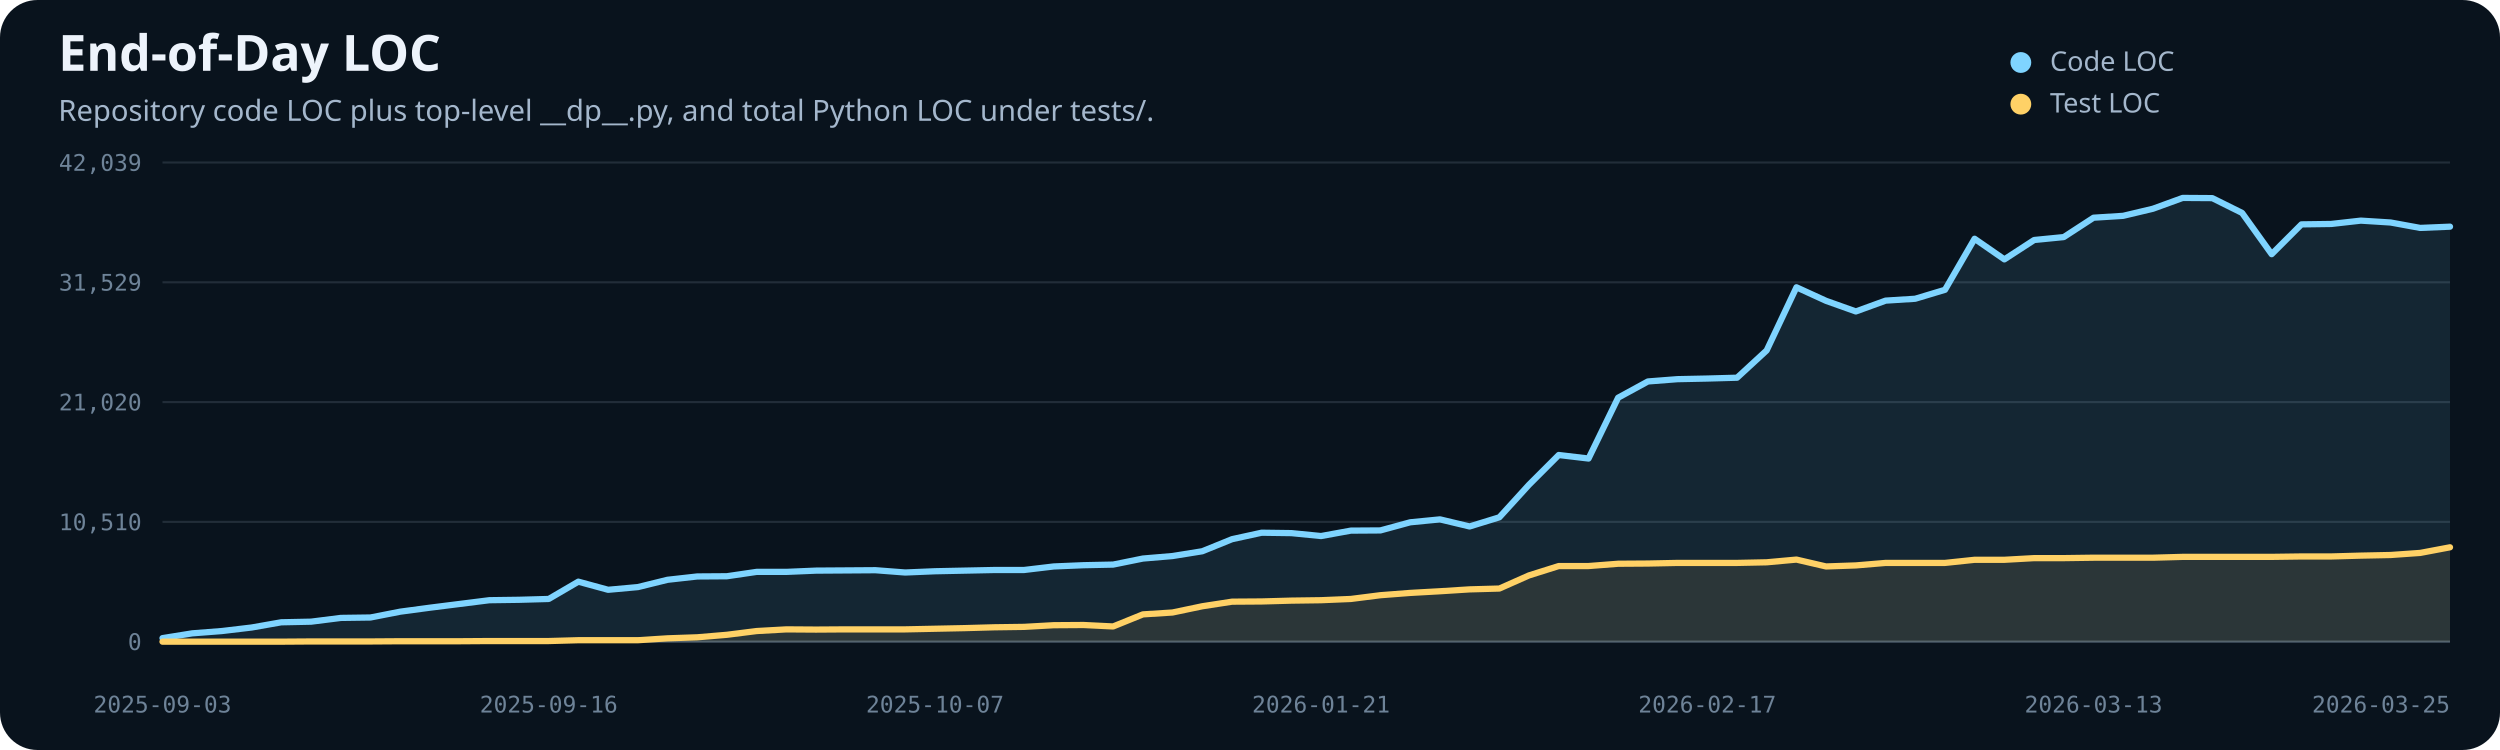
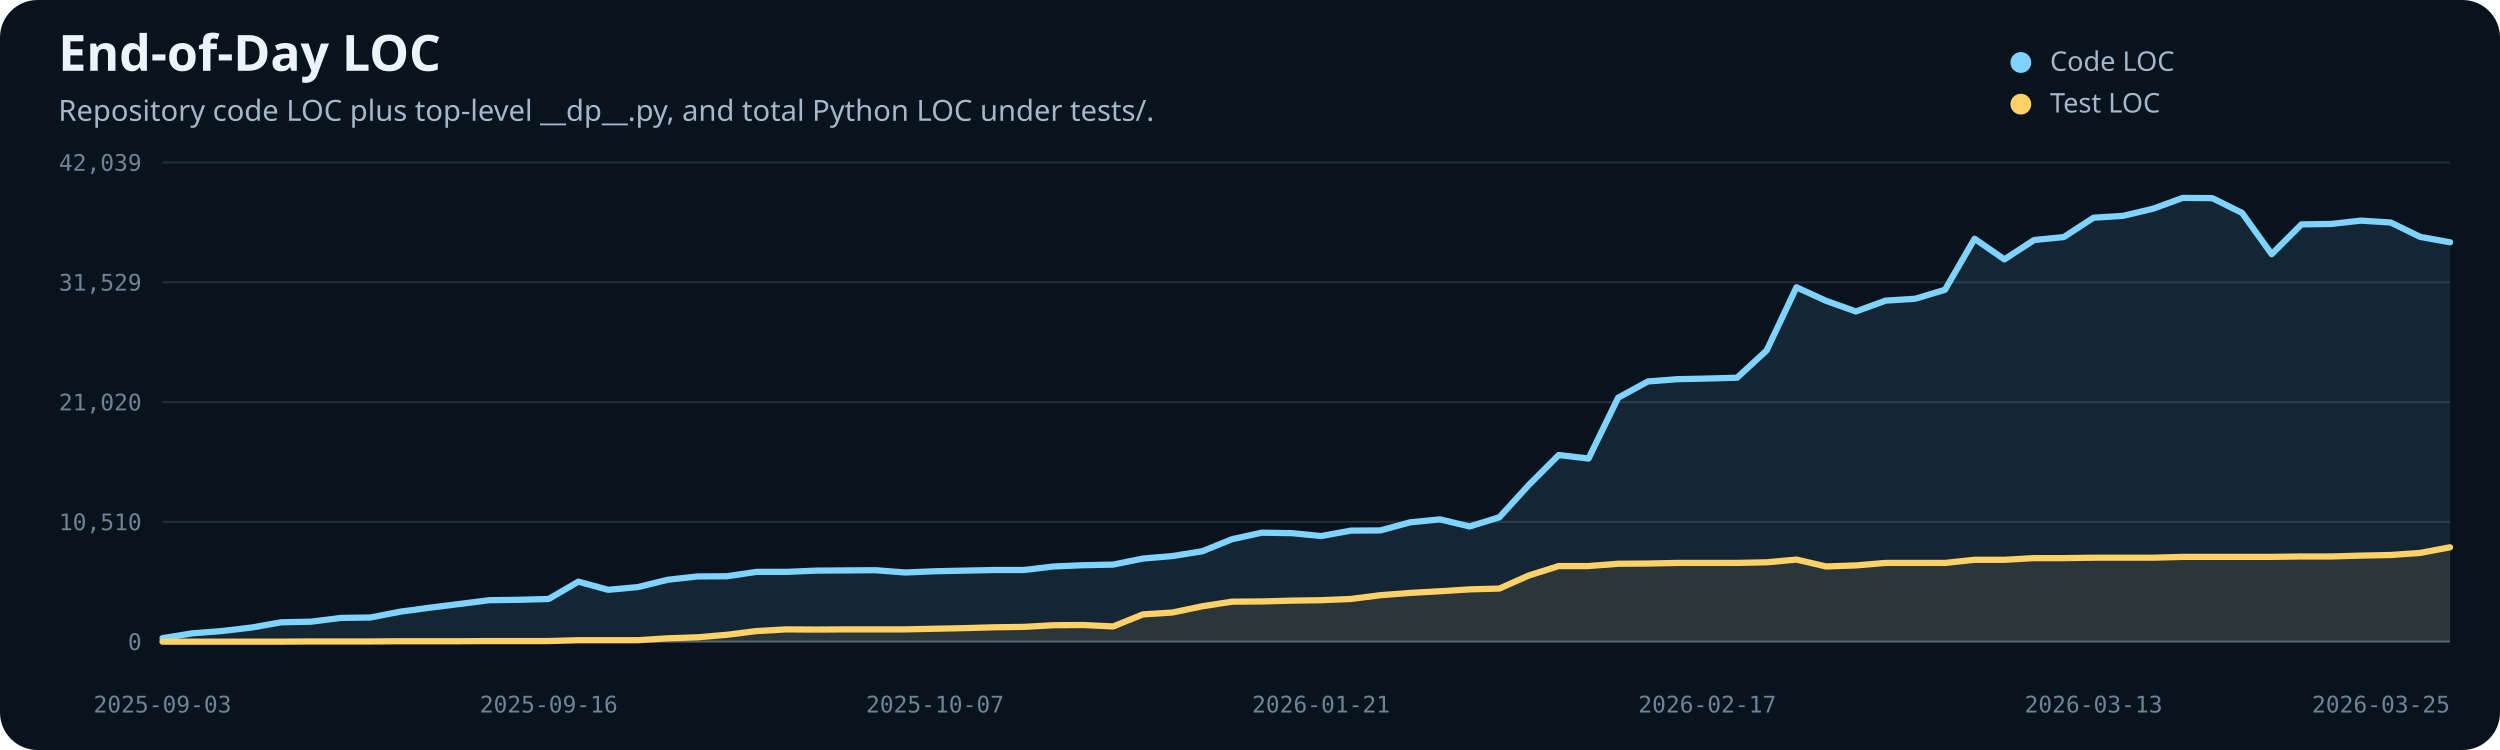
<svg xmlns="http://www.w3.org/2000/svg" width="1200" height="360" viewBox="0 0 1200 360">
  <style>
.frame { fill: #09131d; }
.title { fill: #edf3fb; font: 800 24px Manrope, 'Segoe UI', sans-serif; }
.subtitle { fill: #a4b7cc; font: 14px Manrope, 'Segoe UI', sans-serif; }
.legend { fill: #a4b7cc; font: 13px Manrope, 'Segoe UI', sans-serif; }
.grid-line { stroke: rgba(186, 208, 233, 0.14); stroke-width: 1; }
.domain { stroke: rgba(186, 208, 233, 0.24); stroke-width: 1; }
.axis-label { fill: #6e8398; font: 11px 'IBM Plex Mono', monospace; }
.empty { fill: #a4b7cc; font: 15px Manrope, 'Segoe UI', sans-serif; }
</style>
  <rect class="frame" x="0" y="0" width="1200" height="360" rx="18" />
  <text class="title" x="28" y="34">End-of-Day LOC</text>
  <text class="subtitle" x="28" y="58">Repository code LOC plus top-level __dp__.py, and total Python LOC under tests/.</text>
  <circle cx="970" cy="30" r="5" fill="#7fd4ff" />
  <text class="legend" x="984" y="34">Code LOC</text>
  <circle cx="970" cy="50" r="5" fill="#ffd166" />
  <text class="legend" x="984" y="54">Test LOC</text>
  <line class="grid-line" x1="78" x2="1176" y1="308.0" y2="308.0" />
  <text class="axis-label" x="68" y="312.0" text-anchor="end">0</text>
  <line class="grid-line" x1="78" x2="1176" y1="250.5" y2="250.5" />
  <text class="axis-label" x="68" y="254.5" text-anchor="end">10,510</text>
  <line class="grid-line" x1="78" x2="1176" y1="193.0" y2="193.0" />
  <text class="axis-label" x="68" y="197.0" text-anchor="end">21,020</text>
  <line class="grid-line" x1="78" x2="1176" y1="135.5" y2="135.5" />
  <text class="axis-label" x="68" y="139.5" text-anchor="end">31,529</text>
  <line class="grid-line" x1="78" x2="1176" y1="78.0" y2="78.0" />
  <text class="axis-label" x="68" y="82.0" text-anchor="end">42,039</text>
  <line class="domain" x1="78" x2="1176" y1="308" y2="308" />
  <text class="axis-label" x="78.0" y="342" text-anchor="middle">2025-09-03</text>
  <text class="axis-label" x="263.4" y="342" text-anchor="middle">2025-09-16</text>
  <text class="axis-label" x="448.8" y="342" text-anchor="middle">2025-10-07</text>
  <text class="axis-label" x="634.1" y="342" text-anchor="middle">2026-01-21</text>
  <text class="axis-label" x="819.5" y="342" text-anchor="middle">2026-02-17</text>
  <text class="axis-label" x="1004.9" y="342" text-anchor="middle">2026-03-13</text>
  <text class="axis-label" x="1176.0" y="342" text-anchor="end">2026-03-25</text>
-   <polygon points="78.0,308 78.0,306.3 92.3,304.0 106.5,302.9 120.8,301.2 135.0,298.7 149.3,298.4 163.6,296.6 177.8,296.4 192.1,293.6 206.3,291.7 220.6,289.9 234.9,288.1 249.1,287.9 263.4,287.5 277.6,279.2 291.9,283.1 306.2,281.8 320.4,278.3 334.7,276.7 348.9,276.6 363.2,274.5 377.5,274.5 391.7,273.9 406.0,273.8 420.2,273.7 434.5,274.8 448.8,274.2 463.0,273.9 477.3,273.6 491.5,273.6 505.8,271.9 520.1,271.3 534.3,271.0 548.6,268.1 562.8,266.9 577.1,264.6 591.4,258.8 605.6,255.7 619.9,255.9 634.1,257.3 648.4,254.7 662.6,254.6 676.9,250.7 691.2,249.3 705.4,252.7 719.7,248.3 733.9,232.7 748.2,218.4 762.5,220.1 776.7,190.9 791.0,183.1 805.2,182.0 819.5,181.7 833.8,181.3 848.0,168.2 862.3,137.9 876.5,144.4 890.8,149.5 905.1,144.3 919.3,143.4 933.6,139.1 947.8,114.6 962.1,124.5 976.4,115.2 990.6,113.8 1004.9,104.5 1019.1,103.6 1033.4,100.2 1047.7,95.0 1061.9,95.1 1076.2,102.2 1090.4,122.0 1104.7,107.7 1119.0,107.5 1133.2,105.9 1147.5,106.8 1161.7,109.4 1176.0,108.8 1176.0,308" fill="#7fd4ff" opacity="0.1" />
-   <polyline points="78.0,306.3 92.3,304.0 106.5,302.9 120.8,301.2 135.0,298.7 149.3,298.4 163.6,296.6 177.8,296.4 192.1,293.6 206.3,291.7 220.6,289.9 234.9,288.1 249.1,287.9 263.4,287.5 277.6,279.2 291.9,283.1 306.2,281.8 320.4,278.3 334.7,276.7 348.9,276.6 363.2,274.5 377.5,274.5 391.7,273.9 406.0,273.8 420.2,273.7 434.5,274.8 448.8,274.2 463.0,273.9 477.3,273.6 491.5,273.6 505.8,271.9 520.1,271.3 534.3,271.0 548.6,268.1 562.8,266.9 577.1,264.6 591.4,258.8 605.6,255.7 619.9,255.9 634.1,257.3 648.4,254.7 662.6,254.6 676.9,250.7 691.2,249.3 705.4,252.7 719.7,248.3 733.9,232.7 748.2,218.4 762.5,220.1 776.7,190.9 791.0,183.1 805.2,182.0 819.5,181.7 833.8,181.3 848.0,168.2 862.3,137.9 876.5,144.4 890.8,149.5 905.1,144.3 919.3,143.4 933.6,139.1 947.8,114.6 962.1,124.5 976.4,115.2 990.6,113.8 1004.9,104.5 1019.1,103.6 1033.4,100.2 1047.7,95.0 1061.9,95.1 1076.2,102.2 1090.4,122.0 1104.7,107.7 1119.0,107.5 1133.2,105.9 1147.5,106.8 1161.7,109.4 1176.0,108.8" fill="none" stroke="#7fd4ff" stroke-width="3" stroke-linecap="round" stroke-linejoin="round" />
+   <polygon points="78.0,308 78.0,306.3 92.3,304.0 106.5,302.9 120.8,301.2 135.0,298.7 149.3,298.4 163.6,296.6 177.8,296.4 192.1,293.6 206.3,291.7 220.6,289.9 234.9,288.1 249.1,287.9 263.4,287.5 277.6,279.2 291.9,283.1 306.2,281.8 320.4,278.3 334.7,276.7 348.9,276.6 363.2,274.5 377.5,274.5 391.7,273.9 406.0,273.8 420.2,273.7 434.5,274.8 448.8,274.2 463.0,273.9 477.3,273.6 491.5,273.6 505.8,271.9 520.1,271.3 534.3,271.0 548.6,268.1 562.8,266.9 577.1,264.6 591.4,258.8 605.6,255.7 619.9,255.9 634.1,257.3 648.4,254.7 662.6,254.6 676.9,250.7 691.2,249.3 705.4,252.7 719.7,248.3 733.9,232.7 748.2,218.4 762.5,220.1 776.7,190.9 791.0,183.1 805.2,182.0 819.5,181.7 833.8,181.3 848.0,168.2 862.3,137.9 876.5,144.4 890.8,149.5 905.1,144.3 919.3,143.4 933.6,139.1 947.8,114.6 962.1,124.5 976.4,115.2 990.6,113.8 1004.9,104.5 1019.1,103.6 1033.4,100.2 1047.7,95.0 1061.9,95.1 1076.2,102.2 1090.4,122.0 1104.7,107.7 1119.0,107.5 1133.2,105.9 1147.5,106.8 1161.7,113.7 1176.0,116.3 1176.0,308" fill="#7fd4ff" opacity="0.1" />
+   <polyline points="78.0,306.3 92.3,304.0 106.5,302.9 120.8,301.2 135.0,298.7 149.3,298.4 163.6,296.6 177.8,296.4 192.1,293.6 206.3,291.7 220.6,289.9 234.9,288.1 249.1,287.9 263.4,287.5 277.6,279.2 291.9,283.1 306.2,281.8 320.4,278.3 334.7,276.7 348.9,276.6 363.2,274.5 377.5,274.5 391.7,273.9 406.0,273.8 420.2,273.7 434.5,274.8 448.8,274.2 463.0,273.9 477.3,273.6 491.5,273.6 505.8,271.9 520.1,271.3 534.3,271.0 548.6,268.1 562.8,266.9 577.1,264.6 591.4,258.8 605.6,255.7 619.9,255.9 634.1,257.3 648.4,254.7 662.6,254.6 676.9,250.7 691.2,249.3 705.4,252.7 719.7,248.3 733.9,232.7 748.2,218.4 762.5,220.1 776.7,190.9 791.0,183.1 805.2,182.0 819.5,181.7 833.8,181.3 848.0,168.2 862.3,137.9 876.5,144.4 890.8,149.5 905.1,144.3 919.3,143.4 933.6,139.1 947.8,114.6 962.1,124.5 976.4,115.2 990.6,113.8 1004.9,104.5 1019.1,103.6 1033.4,100.2 1047.7,95.0 1061.9,95.1 1076.2,102.2 1090.4,122.0 1104.7,107.7 1119.0,107.5 1133.2,105.9 1147.5,106.8 1161.7,113.7 1176.0,116.3" fill="none" stroke="#7fd4ff" stroke-width="3" stroke-linecap="round" stroke-linejoin="round" />
  <polygon points="78.0,308 78.0,308.0 92.3,308.0 106.5,308.0 120.8,308.0 135.0,308.0 149.3,307.9 163.6,307.9 177.8,307.9 192.1,307.8 206.3,307.8 220.6,307.8 234.9,307.7 249.1,307.7 263.4,307.7 277.6,307.3 291.9,307.3 306.2,307.3 320.4,306.4 334.7,305.9 348.9,304.7 363.2,302.9 377.5,302.1 391.7,302.2 406.0,302.1 420.2,302.1 434.5,302.1 448.8,301.8 463.0,301.5 477.3,301.1 491.5,300.9 505.8,300.1 520.1,300.0 534.3,300.7 548.6,294.9 562.8,294.0 577.1,291.0 591.4,288.8 605.6,288.7 619.9,288.3 634.1,288.1 648.4,287.5 662.6,285.7 676.9,284.6 691.2,283.8 705.4,282.9 719.7,282.5 733.9,276.2 748.2,271.7 762.5,271.7 776.7,270.6 791.0,270.5 805.2,270.2 819.5,270.2 833.8,270.2 848.0,269.9 862.3,268.6 876.5,271.9 890.8,271.4 905.1,270.2 919.3,270.2 933.6,270.2 947.8,268.7 962.1,268.7 976.4,267.9 990.6,267.9 1004.9,267.7 1019.1,267.7 1033.4,267.7 1047.7,267.3 1061.9,267.3 1076.2,267.3 1090.4,267.3 1104.7,267.1 1119.0,267.1 1133.2,266.7 1147.5,266.4 1161.7,265.4 1176.0,262.7 1176.0,308" fill="#ffd166" opacity="0.1" />
  <polyline points="78.0,308.0 92.3,308.0 106.5,308.0 120.8,308.0 135.0,308.0 149.3,307.9 163.6,307.9 177.8,307.9 192.1,307.8 206.3,307.8 220.6,307.8 234.9,307.7 249.1,307.7 263.4,307.7 277.6,307.3 291.9,307.3 306.2,307.3 320.4,306.4 334.7,305.9 348.9,304.7 363.2,302.9 377.5,302.1 391.7,302.2 406.0,302.1 420.2,302.1 434.5,302.1 448.8,301.8 463.0,301.5 477.3,301.1 491.5,300.9 505.8,300.1 520.1,300.0 534.3,300.7 548.6,294.9 562.8,294.0 577.1,291.0 591.4,288.8 605.6,288.7 619.9,288.3 634.1,288.1 648.4,287.5 662.6,285.7 676.9,284.6 691.2,283.8 705.4,282.9 719.7,282.5 733.9,276.2 748.2,271.7 762.5,271.7 776.7,270.6 791.0,270.5 805.2,270.2 819.5,270.2 833.8,270.2 848.0,269.9 862.3,268.6 876.5,271.9 890.8,271.4 905.1,270.2 919.3,270.2 933.6,270.2 947.8,268.7 962.1,268.7 976.4,267.9 990.6,267.9 1004.9,267.7 1019.1,267.7 1033.4,267.7 1047.7,267.3 1061.9,267.3 1076.2,267.3 1090.4,267.3 1104.7,267.1 1119.0,267.1 1133.2,266.7 1147.5,266.4 1161.7,265.4 1176.0,262.7" fill="none" stroke="#ffd166" stroke-width="3" stroke-linecap="round" stroke-linejoin="round" />
</svg>
